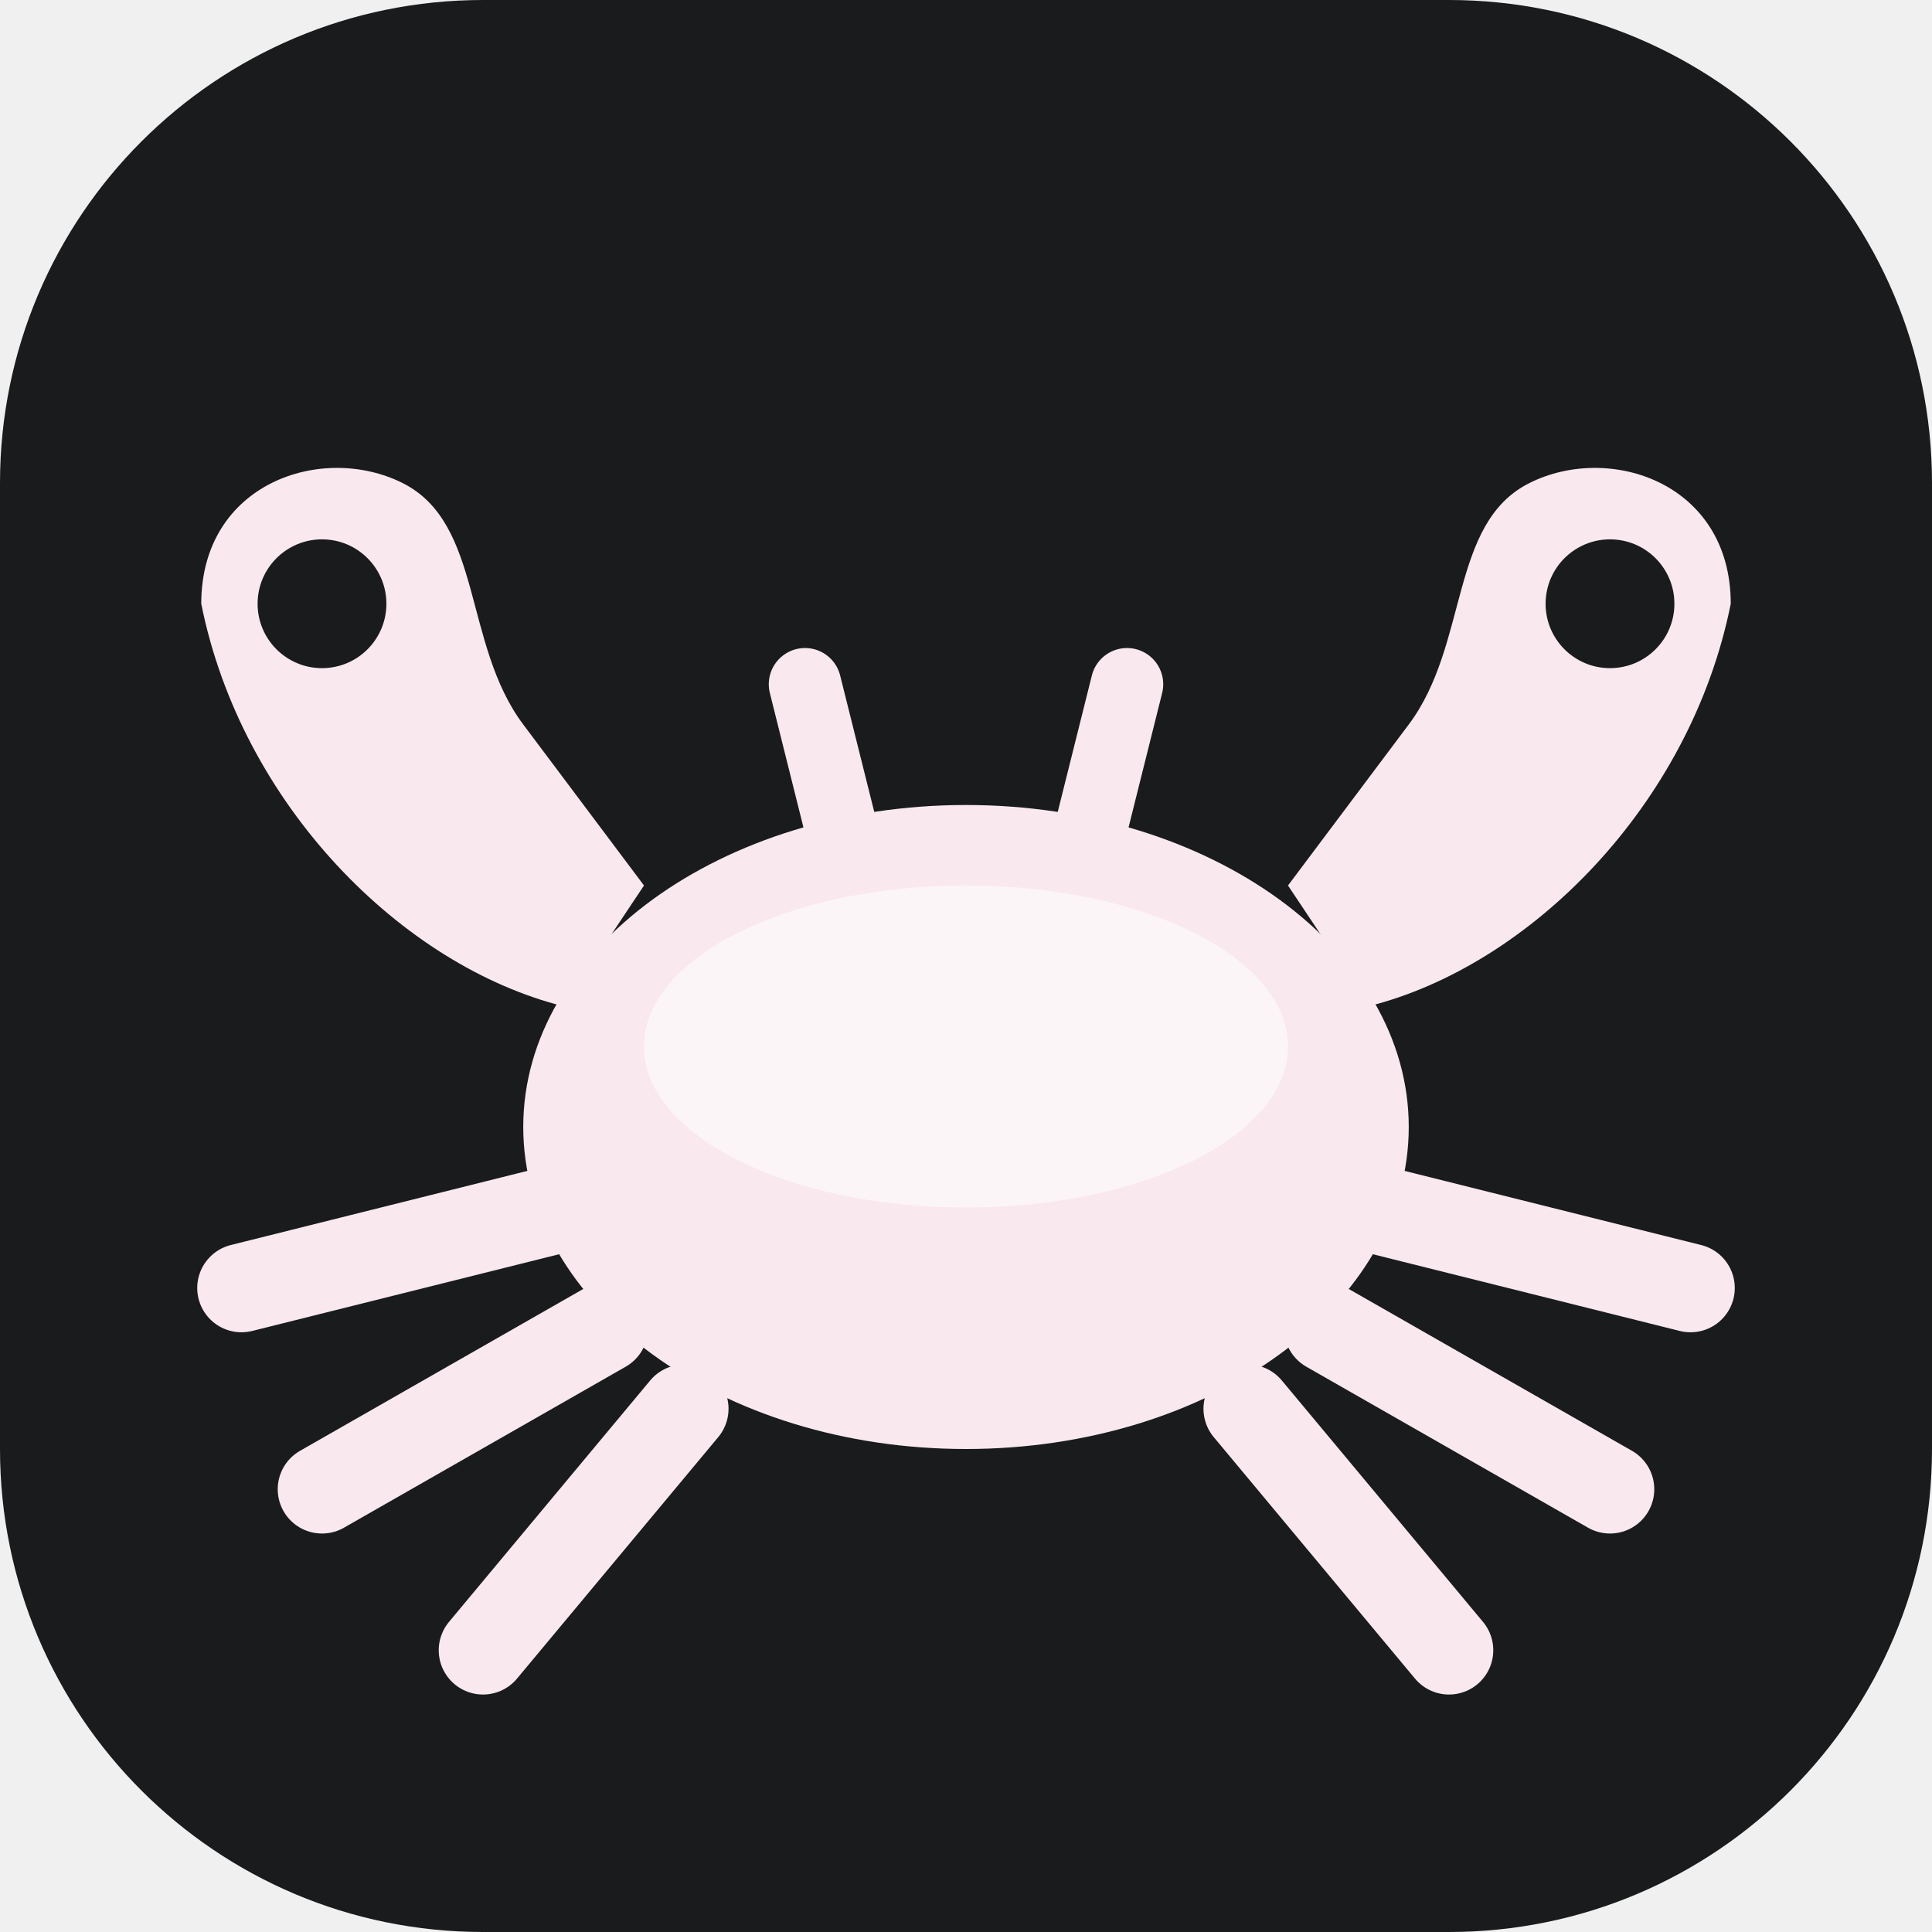
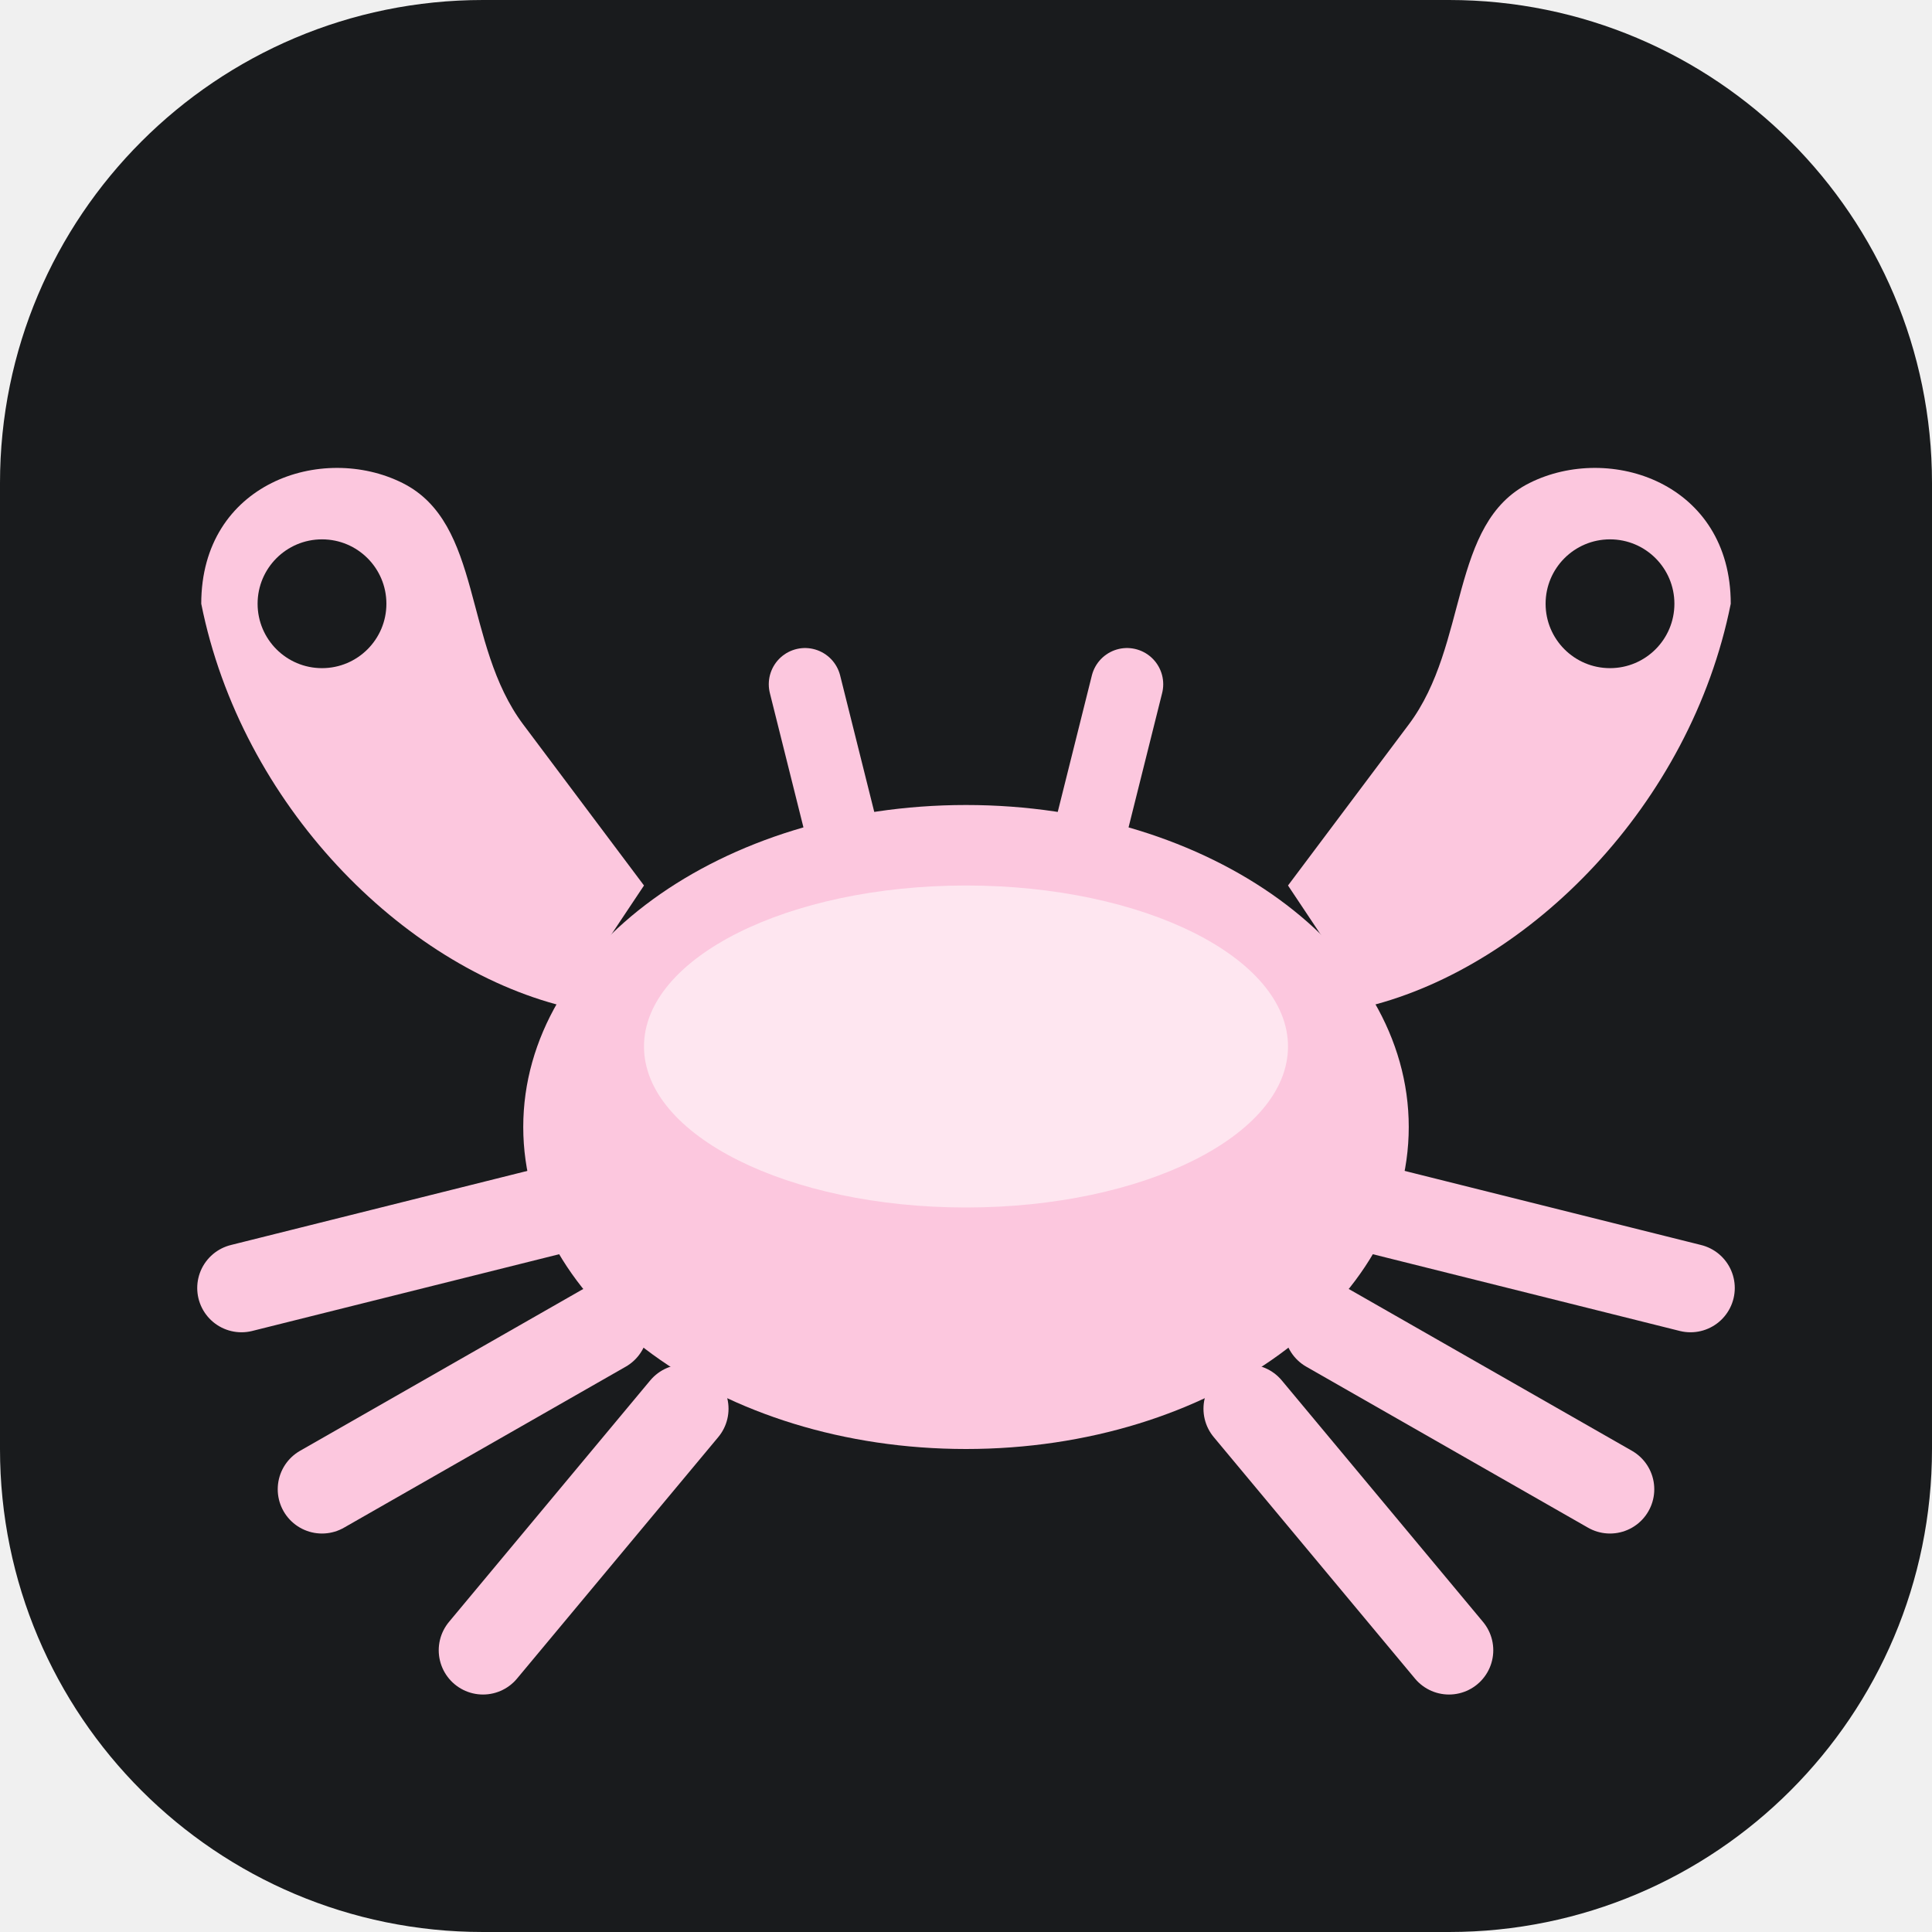
<svg xmlns="http://www.w3.org/2000/svg" viewBox="0 0 48 48" fill="none">
  <rect width="48" height="48" rx="12" fill="#191B1D" />
-   <path d="M14 25 C10 24 6 20 5 15 C5 12 8 11 10 12 C12 13 11.5 16 13 18 L16 22 Z" fill="#F9E9EF" />
+   <path d="M14 25 C10 24 6 20 5 15 C5 12 8 11 10 12 C12 13 11.5 16 13 18 L16 22 Z" fill="#FCC7DE" />
  <circle cx="8" cy="15" r="1.6" fill="#191B1D" />
-   <path d="M34 25 C38 24 42 20 43 15 C43 12 40 11 38 12 C36 13 36.5 16 35 18 L32 22 Z" fill="#F9E9EF" />
+   <path d="M34 25 C38 24 42 20 43 15 C43 12 40 11 38 12 C36 13 36.5 16 35 18 L32 22 Z" fill="#FCC7DE" />
  <circle cx="40" cy="15" r="1.6" fill="#191B1D" />
-   <ellipse cx="24" cy="28" rx="11" ry="8" fill="#F9E9EF" />
+   <ellipse cx="24" cy="28" rx="11" ry="8" fill="#FCC7DE" />
  <ellipse cx="24" cy="26" rx="8" ry="4" fill="#FFFFFF" opacity="0.55" />
  <circle cx="20" cy="16" r="1.8" fill="#191B1D" />
  <circle cx="28" cy="16" r="1.8" fill="#191B1D" />
-   <line x1="21" y1="21" x2="20" y2="17" stroke="#F9E9EF" stroke-width="1.8" stroke-linecap="round" />
-   <line x1="27" y1="21" x2="28" y2="17" stroke="#F9E9EF" stroke-width="1.8" stroke-linecap="round" />
-   <path d="M14 30 L6 32" stroke="#F9E9EF" stroke-width="2.2" stroke-linecap="round" />
-   <path d="M15 33 L8 37" stroke="#F9E9EF" stroke-width="2.2" stroke-linecap="round" />
-   <path d="M17 35 L12 41" stroke="#F9E9EF" stroke-width="2.2" stroke-linecap="round" />
-   <path d="M34 30 L42 32" stroke="#F9E9EF" stroke-width="2.2" stroke-linecap="round" />
-   <path d="M33 33 L40 37" stroke="#F9E9EF" stroke-width="2.2" stroke-linecap="round" />
-   <path d="M31 35 L36 41" stroke="#F9E9EF" stroke-width="2.2" stroke-linecap="round" />
+   <line x1="21" y1="21" x2="20" y2="17" stroke="#FCC7DE" stroke-width="1.8" stroke-linecap="round" />
+   <line x1="27" y1="21" x2="28" y2="17" stroke="#FCC7DE" stroke-width="1.8" stroke-linecap="round" />
+   <path d="M14 30 L6 32" stroke="#FCC7DE" stroke-width="2.2" stroke-linecap="round" />
+   <path d="M15 33 L8 37" stroke="#FCC7DE" stroke-width="2.2" stroke-linecap="round" />
+   <path d="M17 35 L12 41" stroke="#FCC7DE" stroke-width="2.2" stroke-linecap="round" />
+   <path d="M34 30 L42 32" stroke="#FCC7DE" stroke-width="2.2" stroke-linecap="round" />
+   <path d="M33 33 L40 37" stroke="#FCC7DE" stroke-width="2.2" stroke-linecap="round" />
+   <path d="M31 35 L36 41" stroke="#FCC7DE" stroke-width="2.2" stroke-linecap="round" />
</svg>
